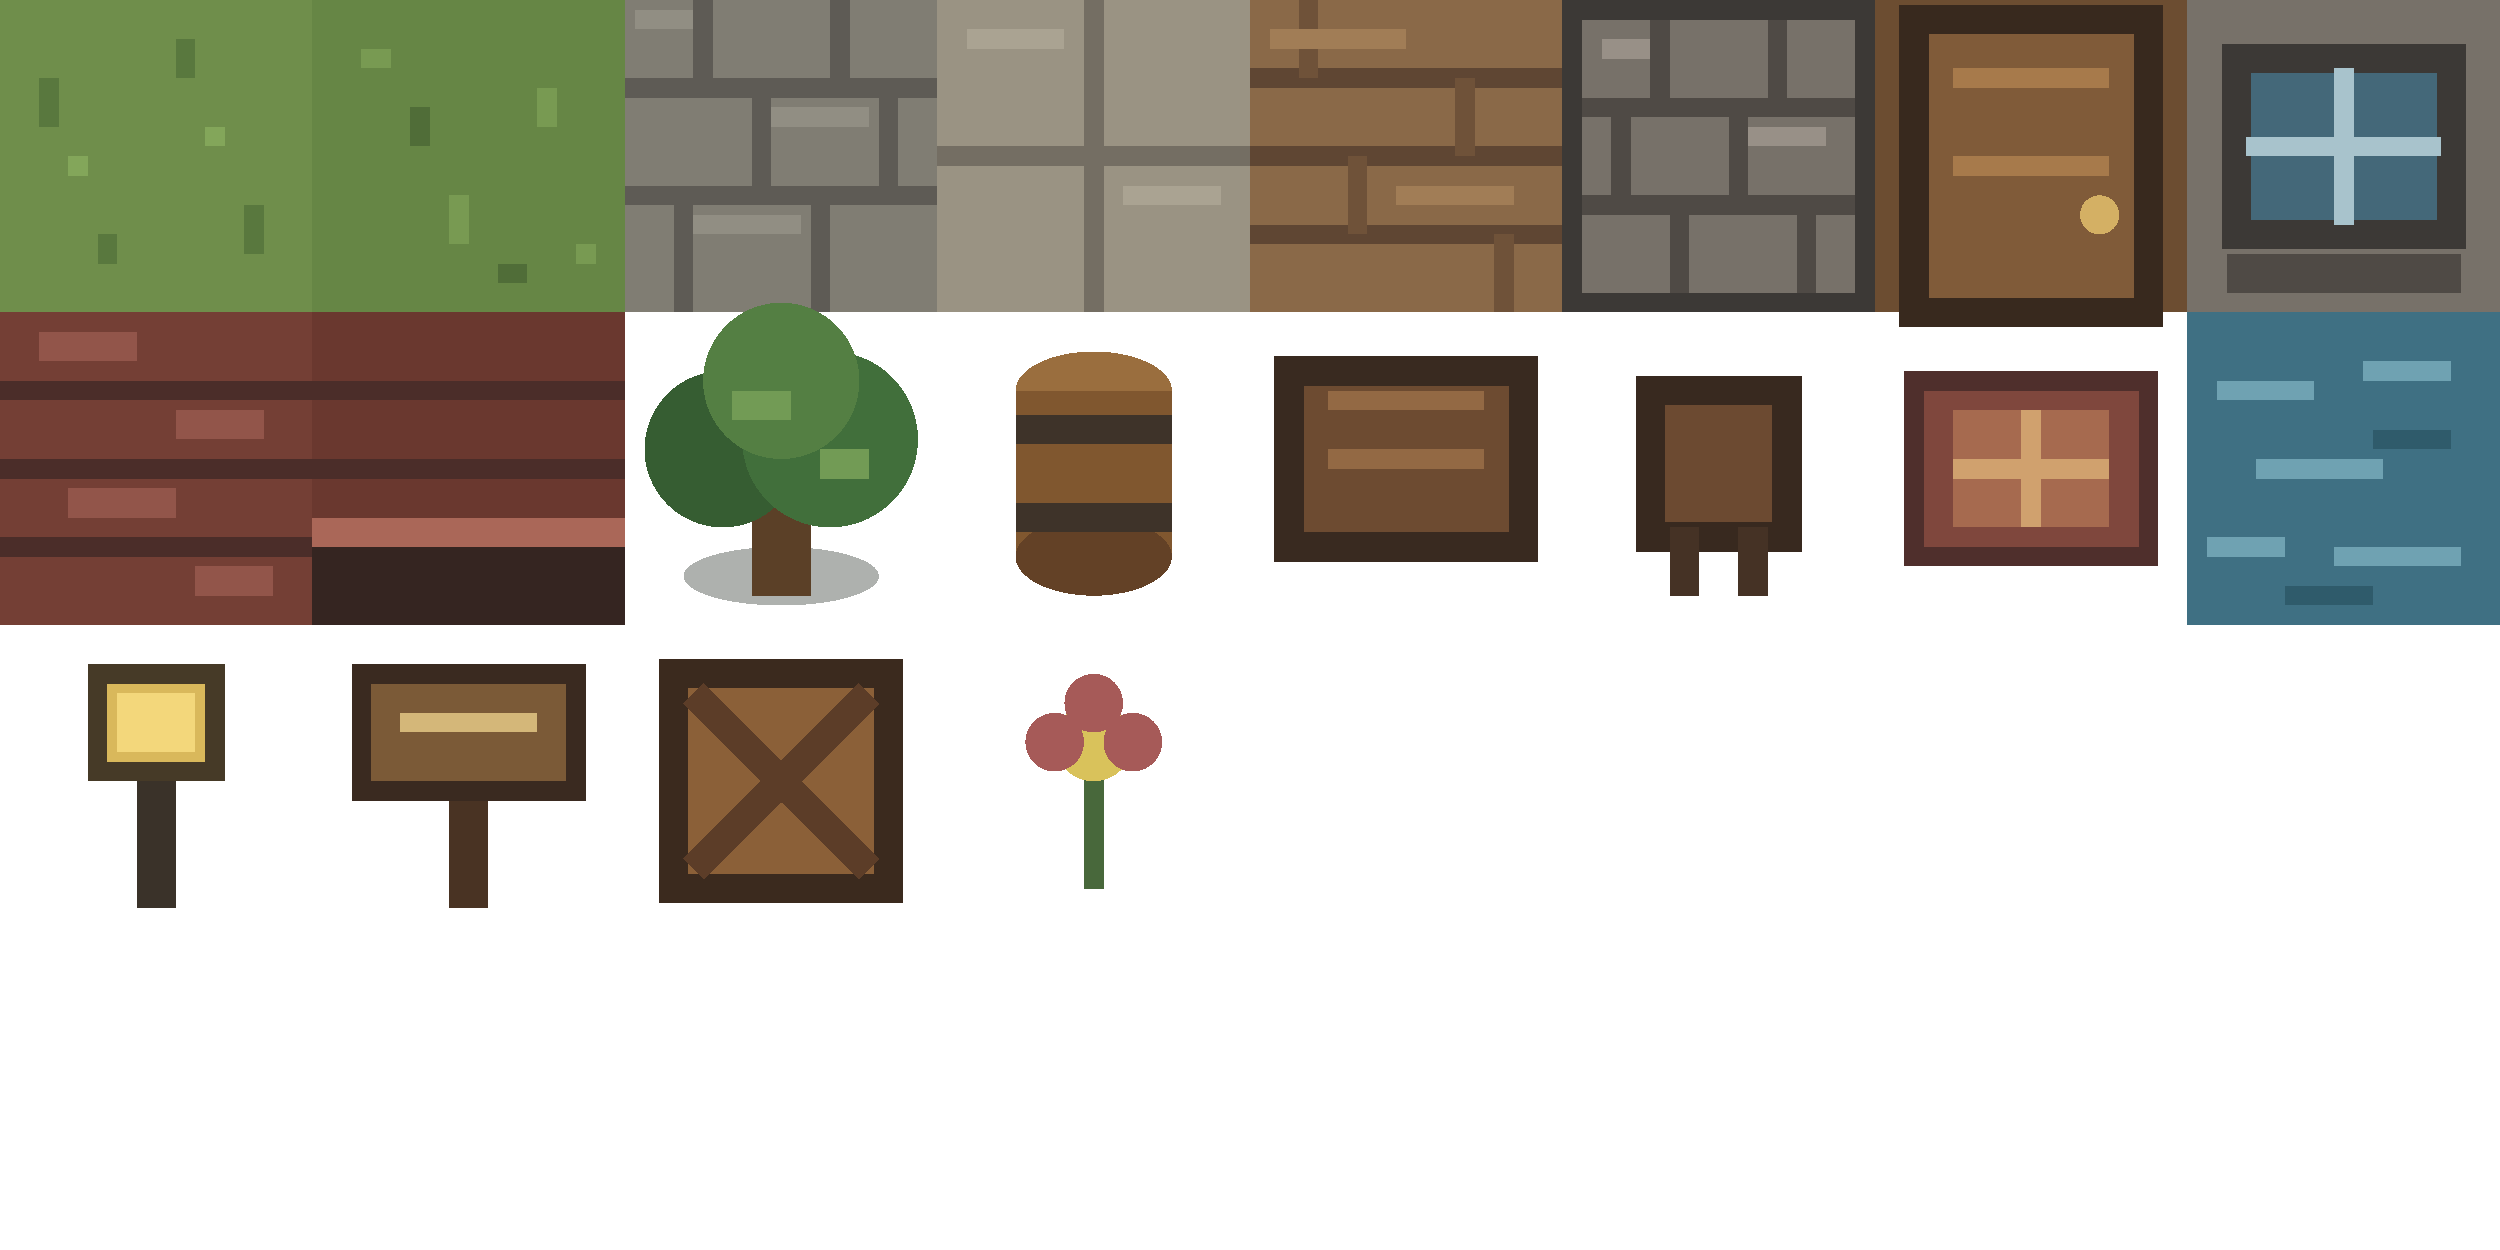
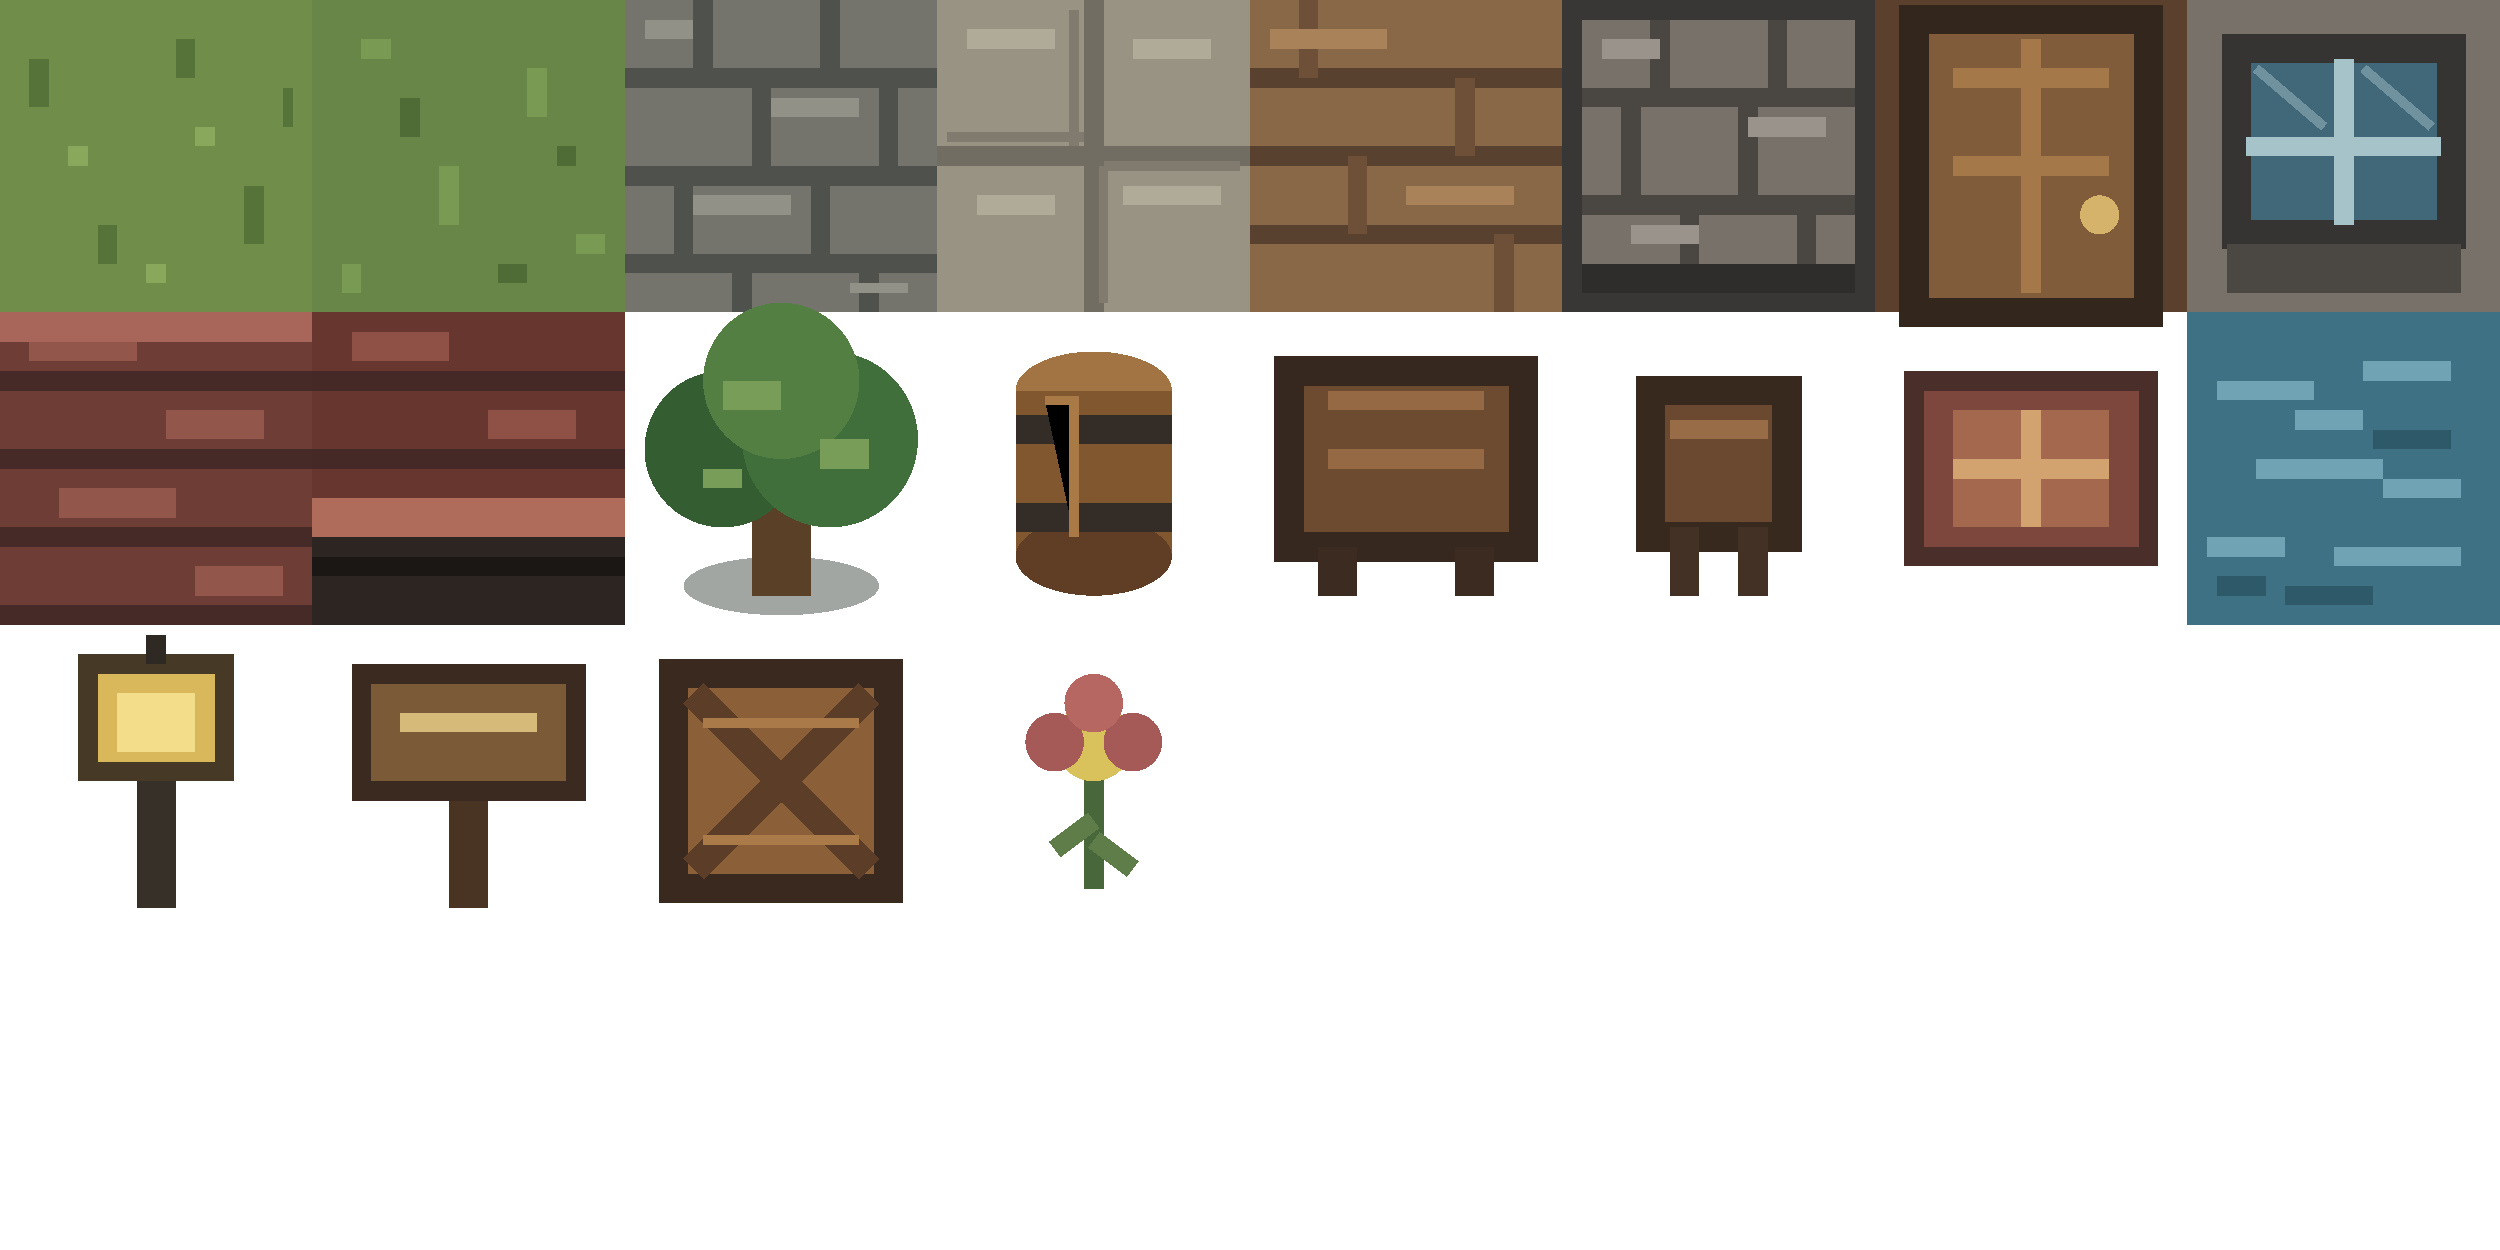
<svg xmlns="http://www.w3.org/2000/svg" width="256" height="128" viewBox="0 0 256 128" shape-rendering="crispEdges">
-   <rect width="256" height="128" fill="#0000" />
+   <rect width="256" height="128" fill="none" />
  <g transform="translate(0 0)">
-     <rect width="32" height="32" fill="#6f8e4b" />
-     <path d="M4 8h2v5H4zM18 4h2v4h-2zM25 21h2v5h-2zM10 24h2v3h-2z" fill="#59783e" />
-     <path d="M7 16h2v2H7zM21 13h2v2h-2z" fill="#83a65a" />
+     <rect width="32" height="32" fill="#708e4a" />
+     <path d="M3 6h2v5H3zM10 23h2v4h-2zM18 4h2v4h-2zM25 19h2v6h-2zM29 9h1v4h-1z" fill="#56743a" />
+     <path d="M7 15h2v2H7zM20 13h2v2h-2zM15 27h2v2h-2z" fill="#89a85b" />
  </g>
  <g transform="translate(32 0)">
-     <rect width="32" height="32" fill="#668645" />
-     <path d="M5 5h3v2H5zM14 20h2v5h-2zM23 9h2v4h-2zM27 25h2v2h-2z" fill="#789a52" />
-     <path d="M10 11h2v4h-2zM19 27h3v2h-3z" fill="#506d38" />
+     <rect width="32" height="32" fill="#678647" />
+     <path d="M5 4h3v2H5zM13 17h2v6h-2zM22 7h2v5h-2zM27 24h3v2h-3zM3 27h2v3H3z" fill="#789a52" />
+     <path d="M9 10h2v4H9zM19 27h3v2h-3zM25 15h2v2h-2z" fill="#4f6c37" />
  </g>
  <g transform="translate(64 0)">
-     <rect width="32" height="32" fill="#807d73" />
-     <path d="M0 9h32M0 20h32M8 0v9M22 0v9M14 9v11M27 9v11M6 20v12M20 20v12" stroke="#5e5b55" stroke-width="2" />
-     <path d="M1 1h6v2H1zM15 11h10v2H15zM7 22h11v2H7z" fill="#918e83" />
+     <rect width="32" height="32" fill="#74736c" />
+     <path d="M0 8h32M0 18h32M0 27h32M8 0v8M21 0v8M14 8v10M27 8v10M6 18v9M20 18v9M12 27v5M25 27v5" stroke="#4f514d" stroke-width="2" />
+     <path d="M2 2h5v2H2zM15 10h9v2h-9zM7 20h10v2H7zM23 29h6v1h-6z" fill="#929188" />
  </g>
  <g transform="translate(96 0)">
-     <rect width="32" height="32" fill="#9a9383" />
-     <path d="M0 16h32M16 0v32" stroke="#746e63" stroke-width="2" />
-     <path d="M3 3h10v2H3zM19 19h10v2H19z" fill="#aaa392" />
+     <rect width="32" height="32" fill="#999383" />
+     <path d="M0 16h32M16 0v32" stroke="#716d62" stroke-width="2" />
+     <path d="M3 3h9v2H3zM20 4h8v2h-8zM4 20h8v2H4zM19 19h10v2H19z" fill="#b0aa99" />
+     <path d="M14 1v14M1 14h14M17 17v14M17 17h14" stroke="#817b6f" />
  </g>
  <g transform="translate(128 0)">
-     <rect width="32" height="32" fill="#8a6948" />
-     <path d="M0 8h32M0 16h32M0 24h32" stroke="#5f4633" stroke-width="2" />
-     <path d="M6 0v8M22 8v8M11 16v8M26 24v8" stroke="#6f5239" stroke-width="2" />
-     <path d="M2 3h14v2H2zM15 19h12v2H15z" fill="#a17d56" />
+     <rect width="32" height="32" fill="#896847" />
+     <path d="M0 8h32M0 16h32M0 24h32" stroke="#58422f" stroke-width="2" />
+     <path d="M6 0v8M22 8v8M11 16v8M26 24v8" stroke="#6d5037" stroke-width="2" />
+     <path d="M2 3h12v2H2zM16 19h11v2H16z" fill="#aa8259" />
  </g>
  <g transform="translate(160 0)">
-     <rect width="32" height="32" fill="#3c3936" />
-     <rect x="2" y="2" width="28" height="28" fill="#777169" />
-     <path d="M2 11h28M2 21h28M10 2v9M22 2v9M6 11v10M18 11v10M12 21v9M25 21v9" stroke="#4f4a45" stroke-width="2" />
-     <path d="M4 4h5v2H4zM19 13h8v2h-8z" fill="#989087" />
+     <rect width="32" height="32" fill="#393735" />
+     <rect x="2" y="2" width="28" height="28" fill="#77716a" />
+     <path d="M2 10h28M2 21h28M10 2v8M22 2v8M7 10v11M19 10v11M13 21v9M25 21v9" stroke="#4a4743" stroke-width="2" />
+     <path d="M4 4h6v2H4zM19 12h8v2h-8zM7 23h7v2H7z" fill="#9a938b" />
+     <rect x="2" y="27" width="28" height="3" fill="#2f2d2b" />
  </g>
  <g transform="translate(192 0)">
-     <rect width="32" height="32" fill="#6c4d31" />
-     <rect x="4" y="2" width="24" height="30" fill="#805b39" stroke="#38291e" stroke-width="3" />
-     <path d="M8 8h16M8 17h16" stroke="#a77a4b" stroke-width="2" />
-     <circle cx="23" cy="22" r="2" fill="#d4b064" />
+     <rect width="32" height="32" fill="#5b412d" />
+     <rect x="4" y="2" width="24" height="30" fill="#815c3a" stroke="#33261d" stroke-width="3" />
+     <path d="M8 8h16M8 17h16M16 4v26" stroke="#a57849" stroke-width="2" />
+     <circle cx="23" cy="22" r="2" fill="#d5b36a" />
  </g>
  <g transform="translate(224 0)">
-     <rect width="32" height="32" fill="#777169" />
-     <rect x="5" y="6" width="22" height="18" fill="#446879" stroke="#3c3936" stroke-width="3" />
-     <path d="M16 7v16M6 15h20" stroke="#a8c3cc" stroke-width="2" />
-     <rect x="4" y="26" width="24" height="4" fill="#4f4a45" />
+     <rect width="32" height="32" fill="#77716a" />
+     <rect x="5" y="5" width="22" height="19" fill="#416878" stroke="#353433" stroke-width="3" />
+     <path d="M16 6v17M6 15h20" stroke="#a7c3ca" stroke-width="2" />
+     <path d="M7 7l7 6M18 7l7 6" stroke="#6f929e" />
+     <rect x="4" y="25" width="24" height="5" fill="#4b4844" />
  </g>
  <g transform="translate(0 32)">
-     <rect width="32" height="32" fill="#743f35" />
-     <path d="M0 8h32M0 16h32M0 24h32" stroke="#4b2d29" stroke-width="2" />
-     <path d="M4 2h10v3H4zM18 10h9v3h-9zM7 18h11v3H7zM20 26h8v3h-8z" fill="#92554a" />
+     <rect width="32" height="32" fill="#6e3d35" />
+     <path d="M0 7h32M0 15h32M0 23h32M0 31h32" stroke="#452a27" stroke-width="2" />
+     <path d="M3 2h11v3H3zM17 10h10v3H17zM6 18h12v3H6zM20 26h9v3h-9z" fill="#93564a" />
+     <path d="M0 0h32v3H0z" fill="#a76659" />
  </g>
  <g transform="translate(32 32)">
-     <rect width="32" height="32" fill="#6a382f" />
-     <rect y="22" width="32" height="10" fill="#352521" />
-     <path d="M0 8h32M0 16h32" stroke="#4b2d29" stroke-width="2" />
-     <rect y="21" width="32" height="3" fill="#aa6758" />
+     <rect width="32" height="32" fill="#67372f" />
+     <path d="M0 7h32M0 15h32" stroke="#442926" stroke-width="2" />
+     <path d="M4 2h10v3H4zM18 10h9v3h-9z" fill="#8f5146" />
+     <rect y="20" width="32" height="12" fill="#2d2522" />
+     <rect y="19" width="32" height="4" fill="#b06c5b" />
+     <path d="M0 26h32" stroke="#1b1715" stroke-width="2" />
  </g>
  <g transform="translate(64 32)">
    <rect width="32" height="32" fill="#0000" />
-     <ellipse cx="16" cy="27" rx="10" ry="3" fill="#182017" opacity=".35" />
-     <rect x="13" y="17" width="6" height="12" fill="#5b4027" />
-     <circle cx="10" cy="14" r="8" fill="#365d32" />
+     <ellipse cx="16" cy="28" rx="10" ry="3" fill="#172016" opacity=".4" />
+     <rect x="13" y="16" width="6" height="13" fill="#594026" />
+     <circle cx="10" cy="14" r="8" fill="#345d31" />
    <circle cx="21" cy="13" r="9" fill="#416f3b" />
    <circle cx="16" cy="7" r="8" fill="#547f43" />
-     <path d="M11 8h6v3h-6zM20 14h5v3h-5z" fill="#729b55" />
+     <path d="M10 7h6v3h-6zM20 13h5v3h-5zM8 16h4v2H8z" fill="#789d58" />
  </g>
  <g transform="translate(96 32)">
    <rect width="32" height="32" fill="#0000" />
-     <ellipse cx="16" cy="8" rx="8" ry="4" fill="#9a6e3e" />
+     <ellipse cx="16" cy="8" rx="8" ry="4" fill="#a27443" />
    <rect x="8" y="8" width="16" height="17" fill="#80572f" />
-     <ellipse cx="16" cy="25" rx="8" ry="4" fill="#634126" />
-     <path d="M8 12h16M8 21h16" stroke="#3e3329" stroke-width="3" />
+     <ellipse cx="16" cy="25" rx="8" ry="4" fill="#5f3e25" />
+     <path d="M8 12h16M8 21h16" stroke="#342c27" stroke-width="3" />
+     <path d="M11 9h3v14" stroke="#a97946" />
  </g>
  <g transform="translate(128 32)">
    <rect width="32" height="32" fill="#0000" />
-     <rect x="4" y="6" width="24" height="18" fill="#6d4b31" stroke="#392a20" stroke-width="3" />
-     <path d="M8 9h16M8 15h16" stroke="#936944" stroke-width="2" />
+     <rect x="4" y="6" width="24" height="18" fill="#6d4b31" stroke="#36281f" stroke-width="3" />
+     <path d="M8 9h16M8 15h16" stroke="#946944" stroke-width="2" />
+     <rect x="7" y="24" width="4" height="5" fill="#3b2b21" />
+     <rect x="21" y="24" width="4" height="5" fill="#3b2b21" />
  </g>
  <g transform="translate(160 32)">
    <rect width="32" height="32" fill="#0000" />
-     <rect x="9" y="8" width="14" height="15" fill="#6c4a31" stroke="#38291f" stroke-width="3" />
-     <rect x="11" y="22" width="3" height="7" fill="#453225" />
-     <rect x="18" y="22" width="3" height="7" fill="#453225" />
+     <rect x="9" y="8" width="14" height="15" fill="#6b4930" stroke="#38291f" stroke-width="3" />
+     <rect x="11" y="22" width="3" height="7" fill="#443125" />
+     <rect x="18" y="22" width="3" height="7" fill="#443125" />
+     <path d="M11 12h10" stroke="#986c46" stroke-width="2" />
  </g>
  <g transform="translate(192 32)">
    <rect width="32" height="32" fill="#0000" />
-     <rect x="4" y="7" width="24" height="18" fill="#7f473d" stroke="#4f2f2c" stroke-width="2" />
-     <rect x="8" y="10" width="16" height="12" fill="#a66a4f" />
-     <path d="M8 16h16M16 10v12" stroke="#d0a16e" stroke-width="2" />
+     <rect x="4" y="7" width="24" height="18" fill="#7e473d" stroke="#4a2e2a" stroke-width="2" />
+     <rect x="8" y="10" width="16" height="12" fill="#a3684e" />
+     <path d="M8 16h16M16 10v12" stroke="#d3a36f" stroke-width="2" />
  </g>
  <g transform="translate(224 32)">
-     <rect width="32" height="32" fill="#3f7083" />
-     <path d="M3 8h10M18 6h9M7 16h13M2 24h8M15 25h13" stroke="#6fa2b2" stroke-width="2" />
-     <path d="M19 13h8M10 29h9" stroke="#2f5b6b" stroke-width="2" />
+     <rect width="32" height="32" fill="#3e7184" />
+     <path d="M3 8h10M18 6h9M7 16h13M2 24h8M15 25h13M11 11h7M20 18h8" stroke="#70a4b4" stroke-width="2" />
+     <path d="M19 13h8M10 29h9M3 28h5" stroke="#2e5969" stroke-width="2" />
  </g>
  <g transform="translate(0 64)">
    <rect width="32" height="32" fill="#0000" />
-     <rect x="14" y="12" width="4" height="17" fill="#3a3229" />
-     <rect x="10" y="5" width="12" height="10" fill="#d9b85b" stroke="#463a27" stroke-width="2" />
-     <rect x="12" y="7" width="8" height="6" fill="#f3d77b" />
+     <rect x="14" y="12" width="4" height="17" fill="#373029" />
+     <rect x="9" y="4" width="14" height="11" fill="#d9b85b" stroke="#463a27" stroke-width="2" />
+     <rect x="12" y="7" width="8" height="6" fill="#f4dd8a" />
+     <path d="M16 4V1" stroke="#2f2924" stroke-width="2" />
  </g>
  <g transform="translate(32 64)">
    <rect width="32" height="32" fill="#0000" />
    <rect x="14" y="14" width="4" height="15" fill="#493323" />
    <rect x="5" y="5" width="22" height="12" fill="#7b5a37" stroke="#3a2a20" stroke-width="2" />
-     <path d="M9 10h14" stroke="#d4b779" stroke-width="2" />
+     <path d="M9 10h14" stroke="#d5ba7a" stroke-width="2" />
  </g>
  <g transform="translate(64 64)">
    <rect width="32" height="32" fill="#0000" />
-     <rect x="5" y="5" width="22" height="22" fill="#8b6038" stroke="#3b2a1e" stroke-width="3" />
+     <rect x="5" y="5" width="22" height="22" fill="#8b6038" stroke="#39291e" stroke-width="3" />
    <path d="M7 7l18 18M25 7 7 25" stroke="#5c3d28" stroke-width="3" />
+     <path d="M8 10h16M8 22h16" stroke="#aa7a48" />
  </g>
  <g transform="translate(96 64)">
    <rect width="32" height="32" fill="#0000" />
    <path d="M16 15v12" stroke="#48683b" stroke-width="2" />
    <circle cx="16" cy="12" r="4" fill="#d9c25b" />
    <circle cx="12" cy="12" r="3" fill="#a65a58" />
    <circle cx="20" cy="12" r="3" fill="#a65a58" />
-     <circle cx="16" cy="8" r="3" fill="#a65a58" />
+     <circle cx="16" cy="8" r="3" fill="#b76761" />
+     <path d="M16 20l-4 3M16 22l4 3" stroke="#5f7d49" stroke-width="2" />
  </g>
</svg>
